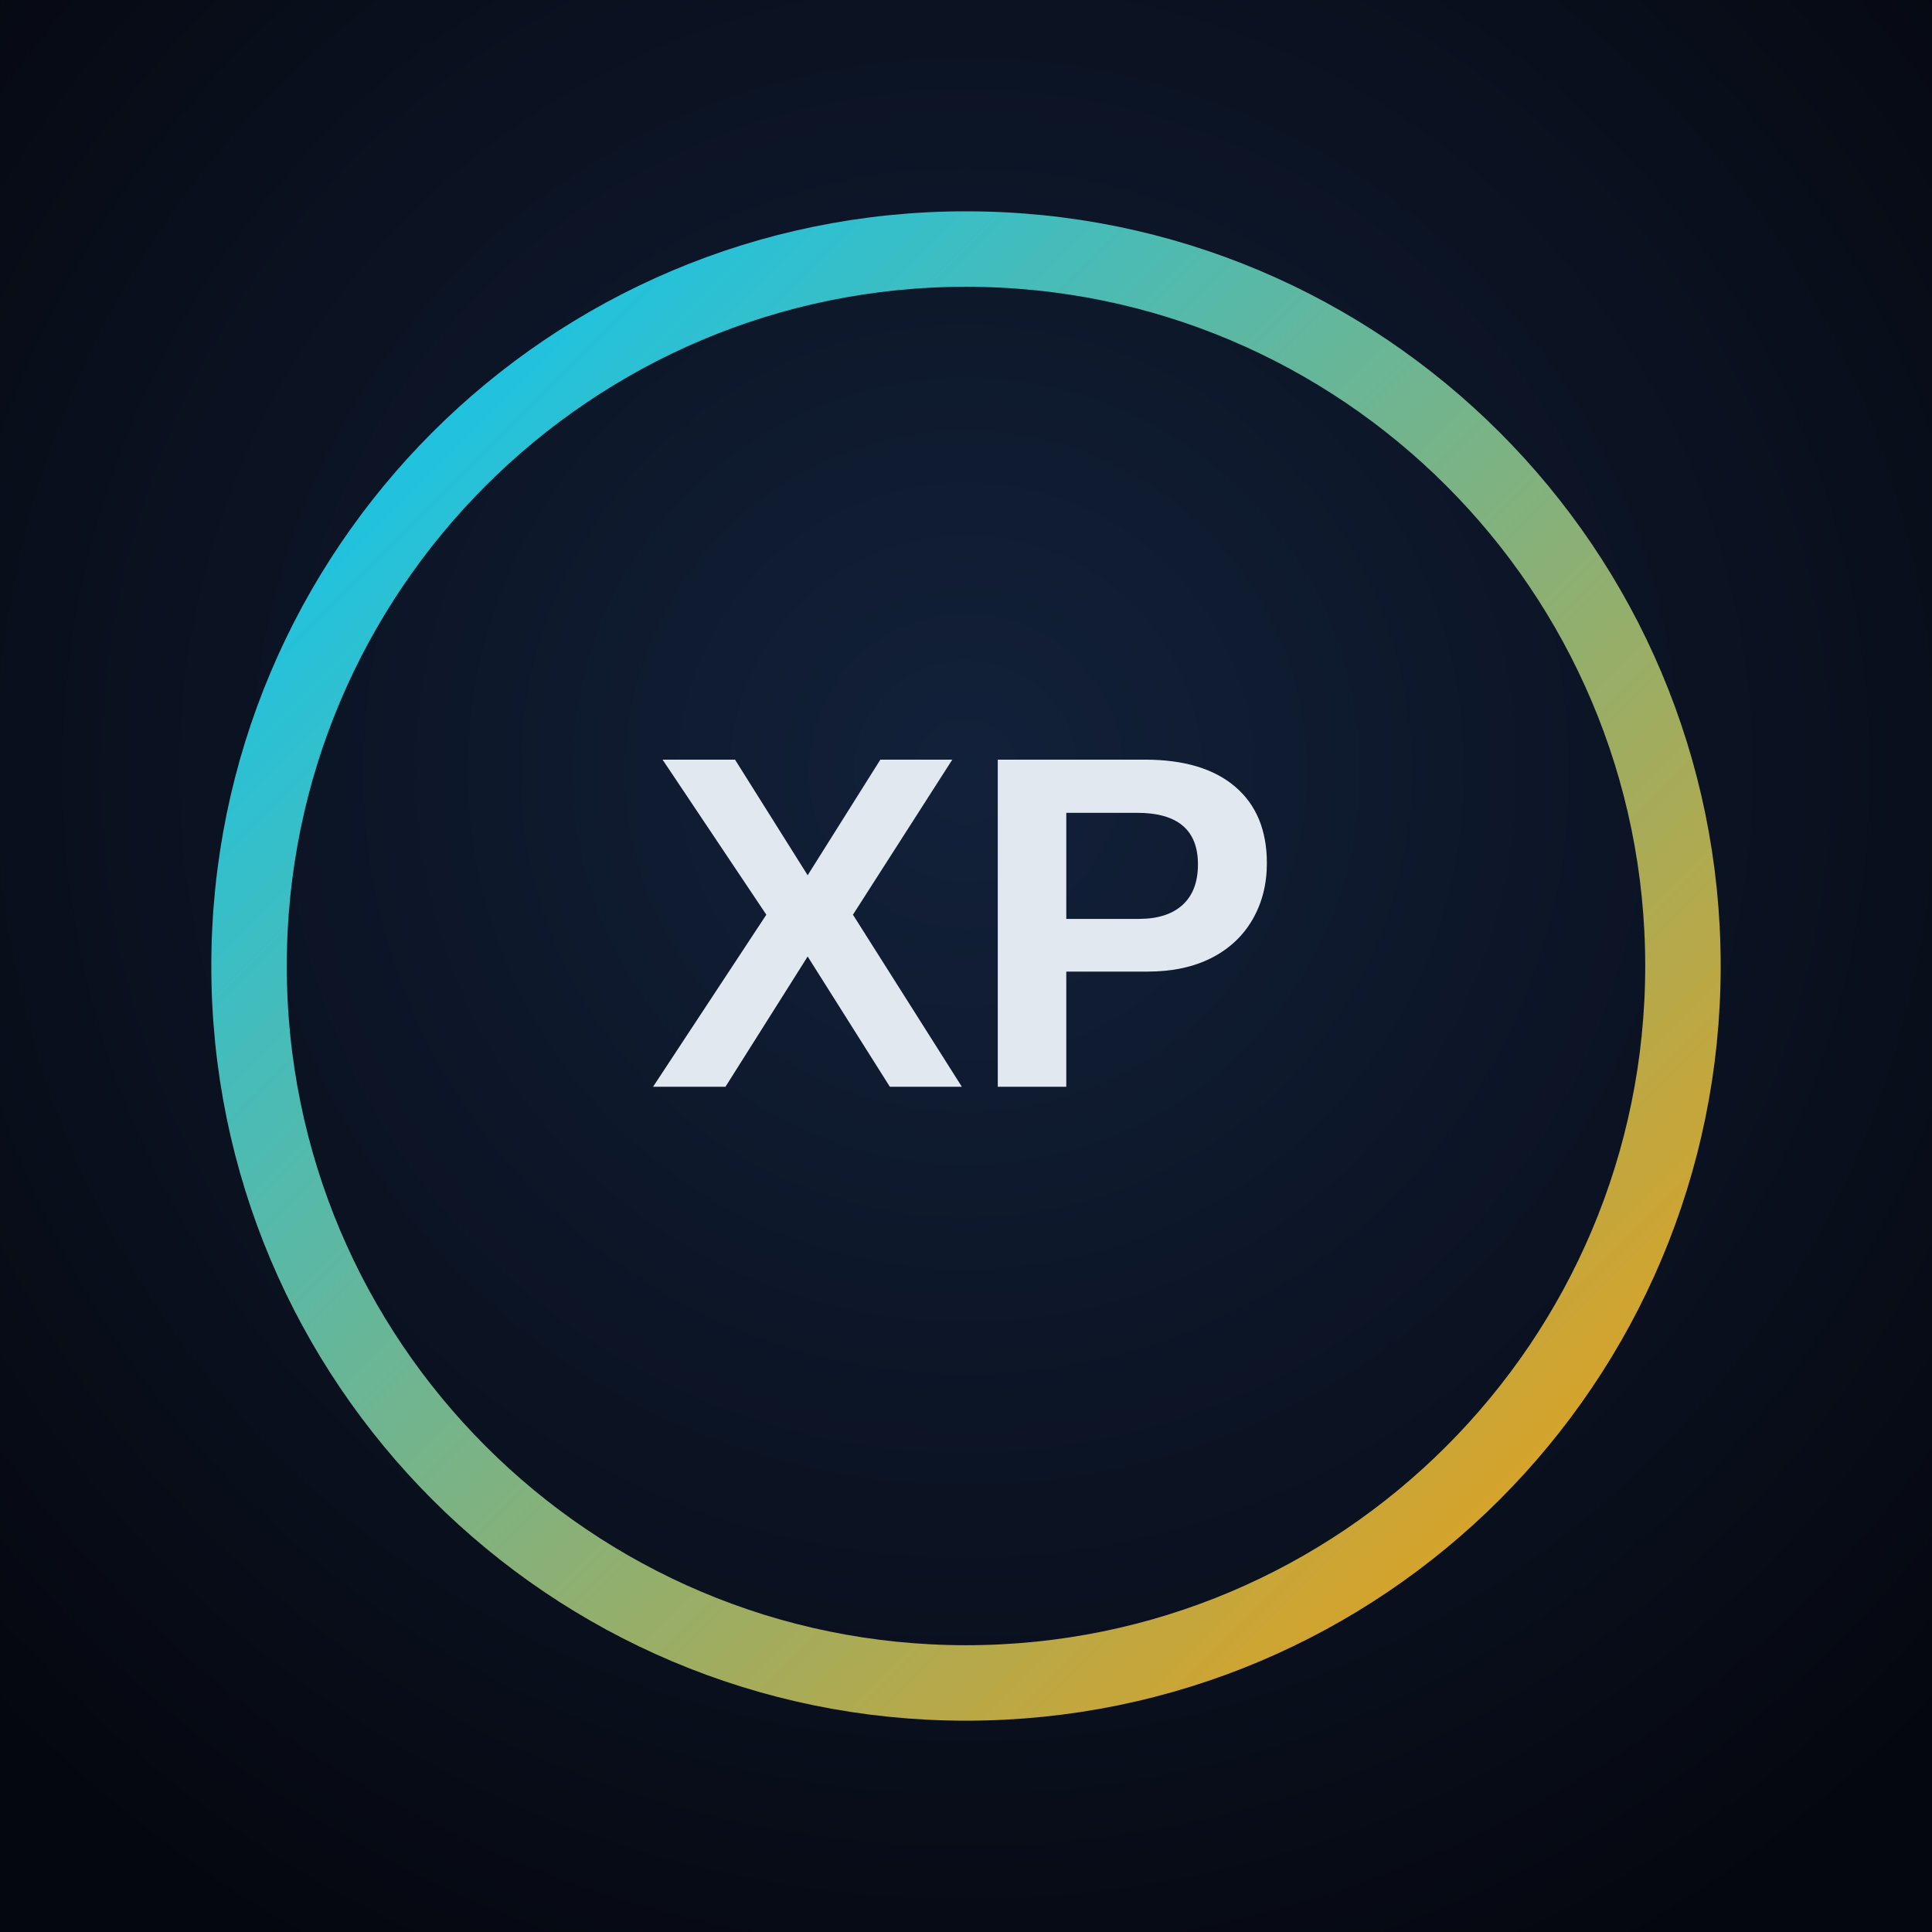
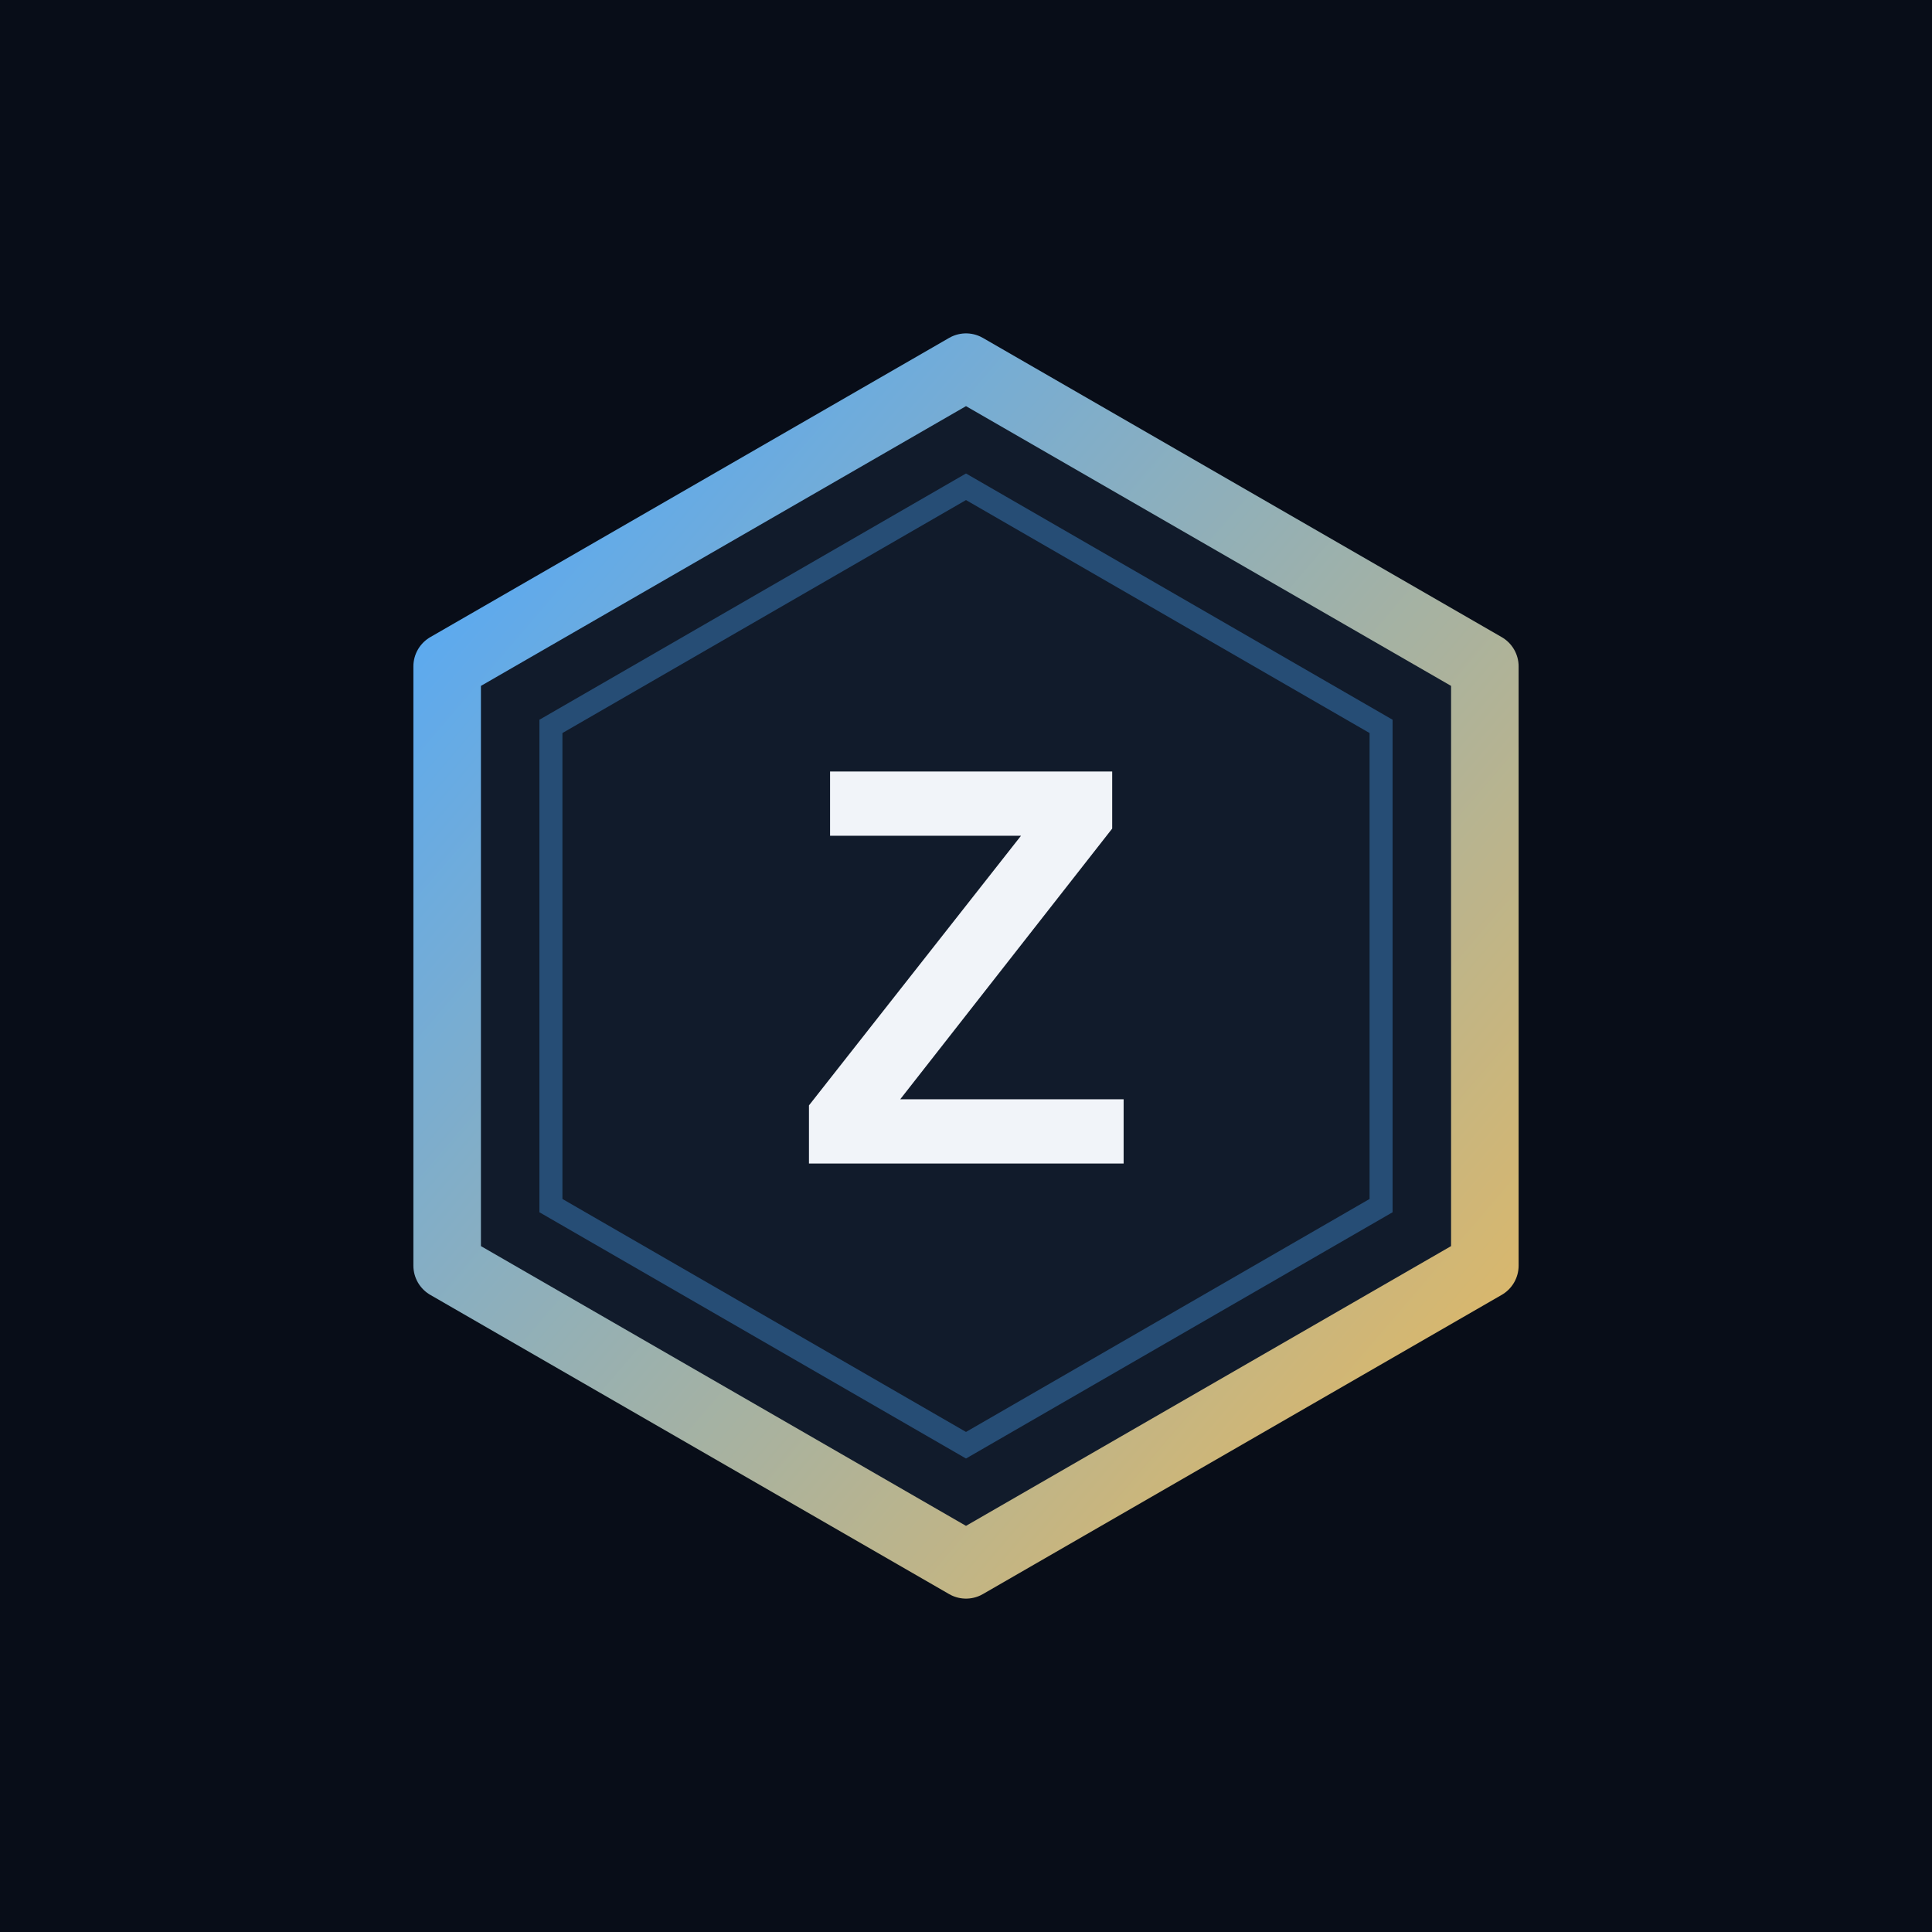
- <svg xmlns="http://www.w3.org/2000/svg" width="512" height="512" viewBox="0 0 512 512" role="img" aria-label="ZBXP maskable icon">
+ <svg xmlns="http://www.w3.org/2000/svg" width="512" height="512" viewBox="0 0 512 512" role="img" aria-label="ZBXP">
  <defs>
-     <radialGradient id="bg" cx="50%" cy="40%" r="70%">
-       <stop offset="0%" stop-color="#12213a" />
-       <stop offset="100%" stop-color="#05070f" />
-     </radialGradient>
-     <linearGradient id="line" x1="0" y1="0" x2="1" y2="1">
-       <stop offset="0%" stop-color="#00c8ff" />
-       <stop offset="100%" stop-color="#f59e0b" />
+     <linearGradient id="g" x1="0" y1="0" x2="1" y2="1">
+       <stop offset="0" stop-color="#4DA8FF" />
+       <stop offset="1" stop-color="#E8B95D" />
    </linearGradient>
  </defs>
-   <rect width="512" height="512" fill="url(#bg)" />
-   <circle cx="256" cy="256" r="190" fill="none" stroke="url(#line)" stroke-width="20" />
-   <text x="256" y="288" text-anchor="middle" fill="#e2e8f0" font-size="126" font-family="Orbitron, Arial, sans-serif" font-weight="700">XP</text>
+   <rect width="512" height="512" rx="0" fill="#080D18" />
+   <polygon points="256.0,97.3 393.5,176.6 393.5,335.4 256.0,414.7 118.5,335.4 118.5,176.6" fill="#111B2B" stroke="url(#g)" stroke-width="17.9" stroke-linejoin="round" />
+   <polygon points="256.0,129.0 366.0,192.5 366.0,319.5 256.0,383.0 146.0,319.5 146.0,192.5" fill="none" stroke="#4DA8FF" stroke-opacity="0.35" stroke-width="6.1" />
+   <text x="256.0" y="256.0" text-anchor="middle" dominant-baseline="central" font-family="Arial Black, Arial, sans-serif" font-weight="900" font-size="151" fill="#F1F4F9">Z</text>
</svg>
